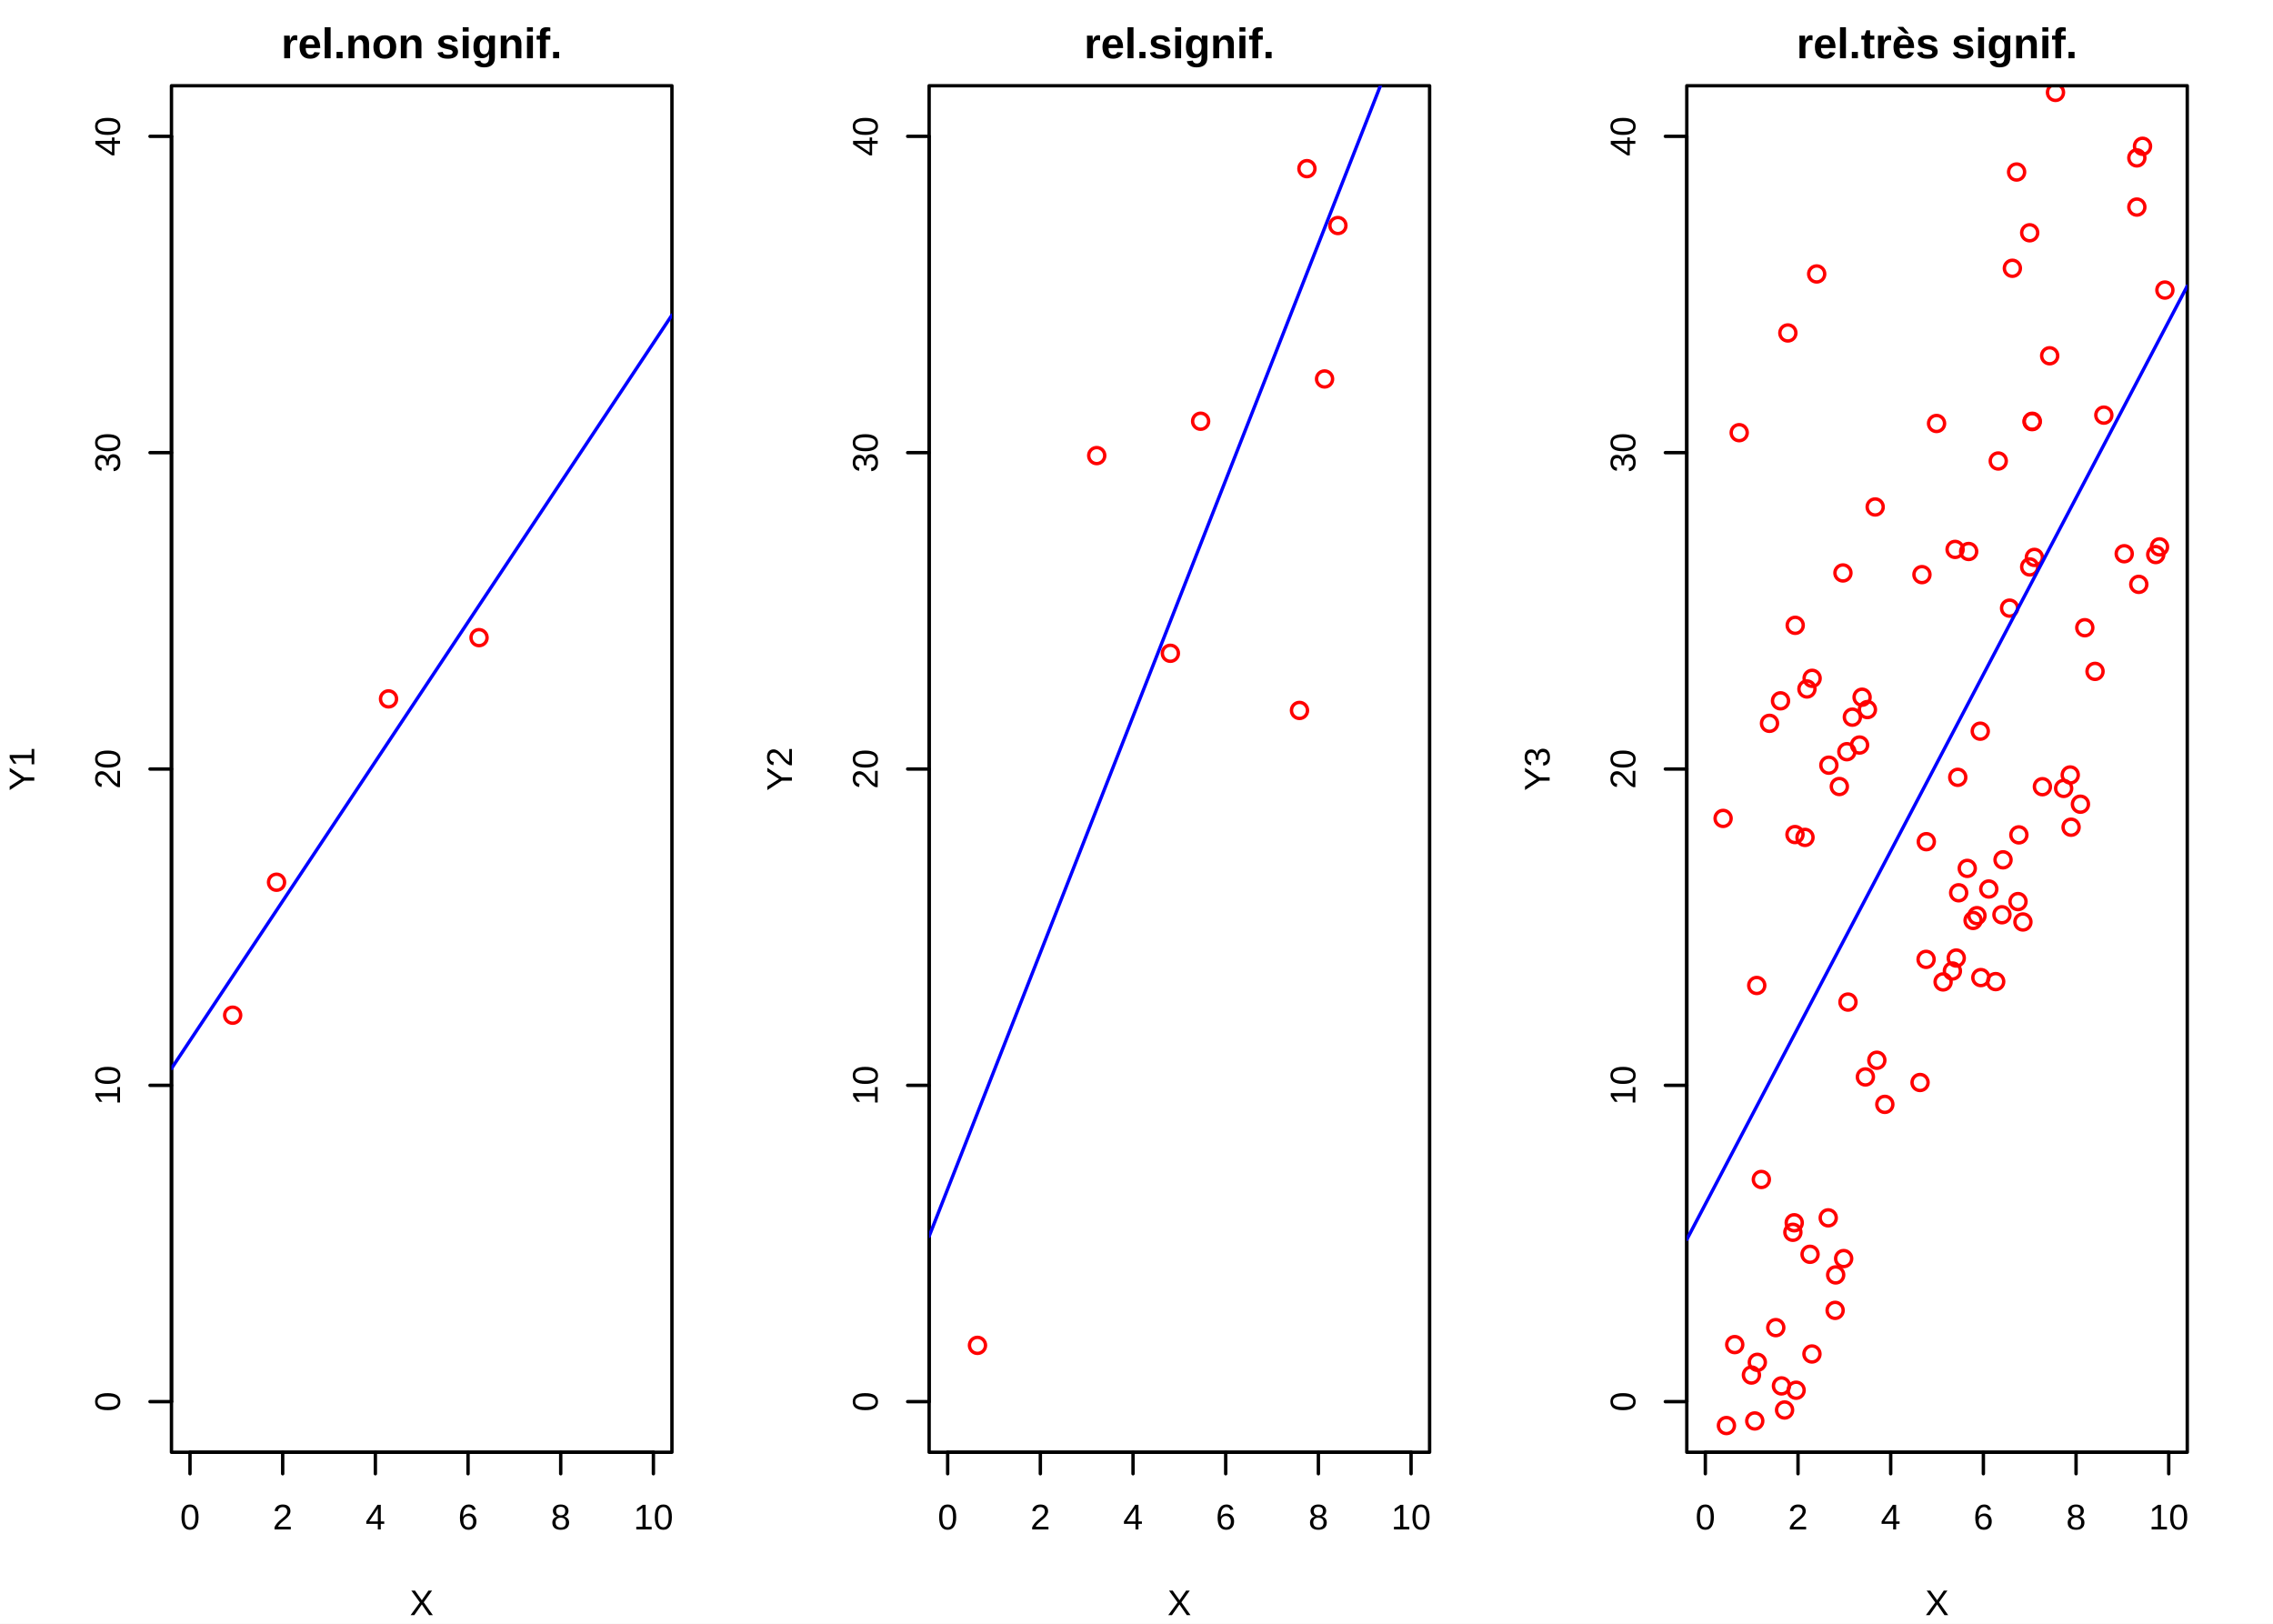
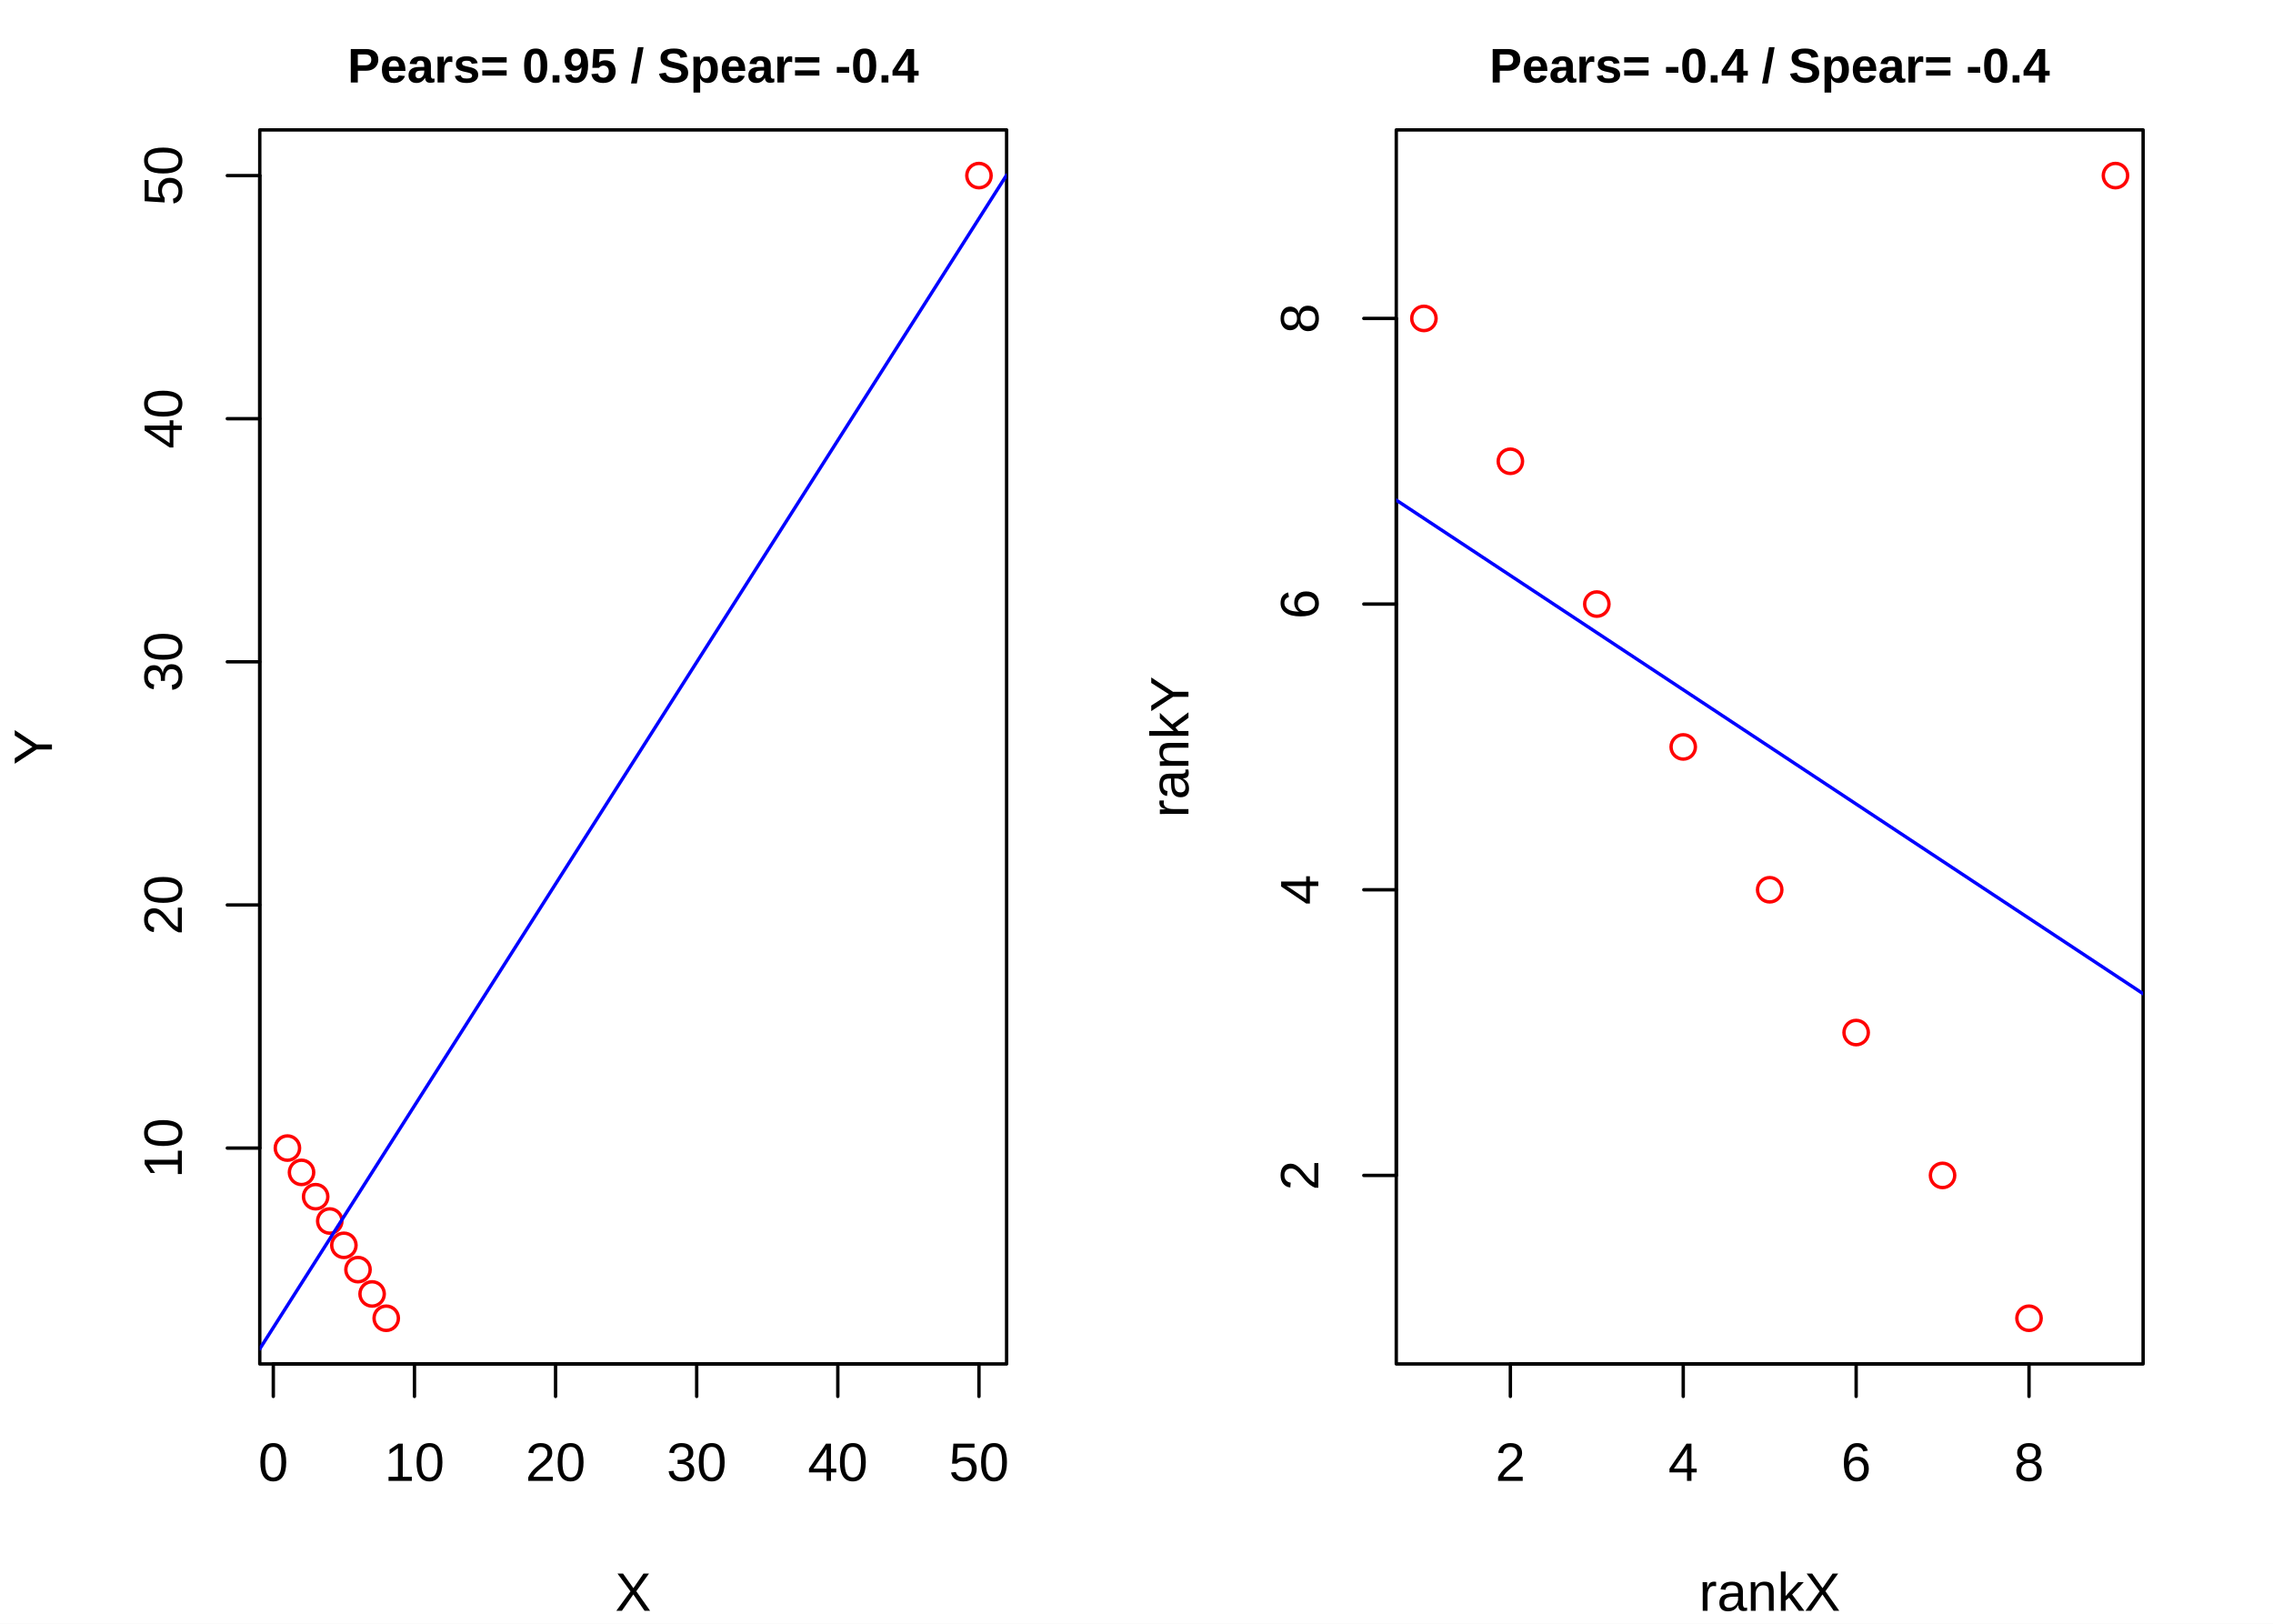
<svg xmlns="http://www.w3.org/2000/svg" class="svglite" width="504.00pt" height="360.00pt" viewBox="0 0 504.00 360.00">
  <defs>
    <style type="text/css">
    .svglite line, .svglite polyline, .svglite polygon, .svglite path, .svglite rect, .svglite circle {
      fill: none;
      stroke: #000000;
      stroke-linecap: round;
      stroke-linejoin: round;
      stroke-miterlimit: 10.00;
    }
  </style>
  </defs>
  <rect width="100%" height="100%" style="stroke: none; fill: #FFFFFF;" />
  <defs>
    <clipPath id="cpMC4wMHw1MDQuMDB8MC4wMHwzNjAuMDA=">
      <rect x="0.00" y="0.00" width="504.00" height="360.00" />
    </clipPath>
  </defs>
  <g clip-path="url(#cpMC4wMHw1MDQuMDB8MC4wMHwzNjAuMDA=)">
</g>
  <defs>
-     <clipPath id="cpMzguMDJ8MTQ4Ljk5fDE5LjAxfDMyMS45OA==">
-       <rect x="38.02" y="19.01" width="110.98" height="302.98" />
+     <clipPath id="cpNTcuNjB8MjIzLjIwfDI4LjgwfDMwMi40MA==">
+       <rect x="57.60" y="28.80" width="165.60" height="273.60" />
    </clipPath>
  </defs>
-   <g clip-path="url(#cpMzguMDJ8MTQ4Ljk5fDE5LjAxfDMyMS45OA==)">
-     <circle cx="86.15" cy="154.95" r="1.78" style="stroke-width: 0.75; stroke: #FF0000;" />
-     <circle cx="61.32" cy="195.60" r="1.78" style="stroke-width: 0.75; stroke: #FF0000;" />
-     <circle cx="51.59" cy="225.08" r="1.78" style="stroke-width: 0.75; stroke: #FF0000;" />
-     <circle cx="106.22" cy="141.37" r="1.78" style="stroke-width: 0.75; stroke: #FF0000;" />
+   <g clip-path="url(#cpNTcuNjB8MjIzLjIwfDI4LjgwfDMwMi40MA==)">
+     <circle cx="63.73" cy="254.54" r="2.70" style="stroke-width: 0.75; stroke: #FF0000;" />
+     <circle cx="66.86" cy="259.93" r="2.70" style="stroke-width: 0.75; stroke: #FF0000;" />
+     <circle cx="69.99" cy="265.32" r="2.70" style="stroke-width: 0.75; stroke: #FF0000;" />
+     <circle cx="73.12" cy="270.71" r="2.70" style="stroke-width: 0.75; stroke: #FF0000;" />
+     <circle cx="76.25" cy="276.10" r="2.70" style="stroke-width: 0.75; stroke: #FF0000;" />
+     <circle cx="79.38" cy="281.49" r="2.70" style="stroke-width: 0.75; stroke: #FF0000;" />
+     <circle cx="82.51" cy="286.88" r="2.70" style="stroke-width: 0.75; stroke: #FF0000;" />
+     <circle cx="85.64" cy="292.27" r="2.70" style="stroke-width: 0.75; stroke: #FF0000;" />
+     <circle cx="217.07" cy="38.93" r="2.70" style="stroke-width: 0.75; stroke: #FF0000;" />
  </g>
  <g clip-path="url(#cpMC4wMHw1MDQuMDB8MC4wMHwzNjAuMDA=)">
-     <line x1="42.13" y1="321.98" x2="144.88" y2="321.98" style="stroke-width: 0.75;" />
-     <line x1="42.13" y1="321.98" x2="42.13" y2="326.74" style="stroke-width: 0.75;" />
-     <line x1="62.68" y1="321.98" x2="62.68" y2="326.74" style="stroke-width: 0.75;" />
-     <line x1="83.23" y1="321.98" x2="83.23" y2="326.74" style="stroke-width: 0.75;" />
-     <line x1="103.78" y1="321.98" x2="103.78" y2="326.74" style="stroke-width: 0.75;" />
-     <line x1="124.33" y1="321.98" x2="124.33" y2="326.74" style="stroke-width: 0.75;" />
-     <line x1="144.88" y1="321.98" x2="144.88" y2="326.74" style="stroke-width: 0.75;" />
-     <text x="42.13" y="339.09" text-anchor="middle" style="font-size: 7.92px; font-family: Arial;" textLength="4.40px" lengthAdjust="spacingAndGlyphs">0</text>
-     <text x="62.68" y="339.09" text-anchor="middle" style="font-size: 7.92px; font-family: Arial;" textLength="4.40px" lengthAdjust="spacingAndGlyphs">2</text>
-     <text x="83.23" y="339.09" text-anchor="middle" style="font-size: 7.92px; font-family: Arial;" textLength="4.40px" lengthAdjust="spacingAndGlyphs">4</text>
-     <text x="103.78" y="339.09" text-anchor="middle" style="font-size: 7.92px; font-family: Arial;" textLength="4.40px" lengthAdjust="spacingAndGlyphs">6</text>
-     <text x="124.33" y="339.09" text-anchor="middle" style="font-size: 7.92px; font-family: Arial;" textLength="4.40px" lengthAdjust="spacingAndGlyphs">8</text>
-     <text x="144.88" y="339.09" text-anchor="middle" style="font-size: 7.92px; font-family: Arial;" textLength="8.80px" lengthAdjust="spacingAndGlyphs">10</text>
-     <line x1="38.02" y1="310.76" x2="38.02" y2="30.23" style="stroke-width: 0.75;" />
-     <line x1="38.02" y1="310.76" x2="33.26" y2="310.76" style="stroke-width: 0.75;" />
-     <line x1="38.02" y1="240.63" x2="33.26" y2="240.63" style="stroke-width: 0.75;" />
-     <line x1="38.02" y1="170.50" x2="33.26" y2="170.50" style="stroke-width: 0.75;" />
-     <line x1="38.02" y1="100.36" x2="33.26" y2="100.36" style="stroke-width: 0.75;" />
-     <line x1="38.02" y1="30.23" x2="33.26" y2="30.23" style="stroke-width: 0.75;" />
-     <text transform="translate(26.61,310.76) rotate(-90)" text-anchor="middle" style="font-size: 7.92px; font-family: Arial;" textLength="4.40px" lengthAdjust="spacingAndGlyphs">0</text>
-     <text transform="translate(26.61,240.63) rotate(-90)" text-anchor="middle" style="font-size: 7.92px; font-family: Arial;" textLength="8.80px" lengthAdjust="spacingAndGlyphs">10</text>
-     <text transform="translate(26.61,170.50) rotate(-90)" text-anchor="middle" style="font-size: 7.92px; font-family: Arial;" textLength="8.80px" lengthAdjust="spacingAndGlyphs">20</text>
-     <text transform="translate(26.61,100.36) rotate(-90)" text-anchor="middle" style="font-size: 7.92px; font-family: Arial;" textLength="8.80px" lengthAdjust="spacingAndGlyphs">30</text>
-     <text transform="translate(26.61,30.23) rotate(-90)" text-anchor="middle" style="font-size: 7.92px; font-family: Arial;" textLength="8.80px" lengthAdjust="spacingAndGlyphs">40</text>
-     <polyline points="38.02,321.98 148.99,321.98 148.99,19.01 38.02,19.01 38.02,321.98 " style="stroke-width: 0.75;" />
+     <line x1="60.60" y1="302.40" x2="217.07" y2="302.40" style="stroke-width: 0.75;" />
+     <line x1="60.60" y1="302.40" x2="60.60" y2="309.60" style="stroke-width: 0.75;" />
+     <line x1="91.90" y1="302.40" x2="91.90" y2="309.60" style="stroke-width: 0.75;" />
+     <line x1="123.19" y1="302.40" x2="123.19" y2="309.60" style="stroke-width: 0.75;" />
+     <line x1="154.48" y1="302.40" x2="154.48" y2="309.60" style="stroke-width: 0.75;" />
+     <line x1="185.77" y1="302.40" x2="185.77" y2="309.60" style="stroke-width: 0.75;" />
+     <line x1="217.07" y1="302.40" x2="217.07" y2="309.60" style="stroke-width: 0.75;" />
+     <text x="60.60" y="328.32" text-anchor="middle" style="font-size: 12.00px; font-family: Arial;" textLength="6.67px" lengthAdjust="spacingAndGlyphs">0</text>
+     <text x="91.90" y="328.32" text-anchor="middle" style="font-size: 12.00px; font-family: Arial;" textLength="13.35px" lengthAdjust="spacingAndGlyphs">10</text>
+     <text x="123.19" y="328.32" text-anchor="middle" style="font-size: 12.00px; font-family: Arial;" textLength="13.35px" lengthAdjust="spacingAndGlyphs">20</text>
+     <text x="154.48" y="328.32" text-anchor="middle" style="font-size: 12.00px; font-family: Arial;" textLength="13.35px" lengthAdjust="spacingAndGlyphs">30</text>
+     <text x="185.77" y="328.32" text-anchor="middle" style="font-size: 12.00px; font-family: Arial;" textLength="13.35px" lengthAdjust="spacingAndGlyphs">40</text>
+     <text x="217.07" y="328.32" text-anchor="middle" style="font-size: 12.00px; font-family: Arial;" textLength="13.35px" lengthAdjust="spacingAndGlyphs">50</text>
+     <line x1="57.60" y1="254.54" x2="57.60" y2="38.93" style="stroke-width: 0.75;" />
+     <line x1="57.60" y1="254.54" x2="50.40" y2="254.54" style="stroke-width: 0.75;" />
+     <line x1="57.60" y1="200.64" x2="50.40" y2="200.64" style="stroke-width: 0.75;" />
+     <line x1="57.60" y1="146.73" x2="50.40" y2="146.73" style="stroke-width: 0.75;" />
+     <line x1="57.60" y1="92.83" x2="50.40" y2="92.83" style="stroke-width: 0.75;" />
+     <line x1="57.60" y1="38.93" x2="50.40" y2="38.93" style="stroke-width: 0.75;" />
+     <text transform="translate(40.32,254.54) rotate(-90)" text-anchor="middle" style="font-size: 12.00px; font-family: Arial;" textLength="13.35px" lengthAdjust="spacingAndGlyphs">10</text>
+     <text transform="translate(40.32,200.64) rotate(-90)" text-anchor="middle" style="font-size: 12.00px; font-family: Arial;" textLength="13.35px" lengthAdjust="spacingAndGlyphs">20</text>
+     <text transform="translate(40.32,146.73) rotate(-90)" text-anchor="middle" style="font-size: 12.00px; font-family: Arial;" textLength="13.35px" lengthAdjust="spacingAndGlyphs">30</text>
+     <text transform="translate(40.32,92.83) rotate(-90)" text-anchor="middle" style="font-size: 12.00px; font-family: Arial;" textLength="13.35px" lengthAdjust="spacingAndGlyphs">40</text>
+     <text transform="translate(40.32,38.93) rotate(-90)" text-anchor="middle" style="font-size: 12.00px; font-family: Arial;" textLength="13.35px" lengthAdjust="spacingAndGlyphs">50</text>
+     <polyline points="57.60,302.40 223.20,302.40 223.20,28.80 57.60,28.80 57.60,302.40 " style="stroke-width: 0.75;" />
  </g>
  <defs>
-     <clipPath id="cpMC4wMHwxNjguMDB8MC4wMHwzNjAuMDA=">
-       <rect x="0.00" y="0.00" width="168.00" height="360.00" />
+     <clipPath id="cpMC4wMHwyNTIuMDB8MC4wMHwzNjAuMDA=">
+       <rect x="0.00" y="0.00" width="252.00" height="360.00" />
    </clipPath>
  </defs>
-   <g clip-path="url(#cpMC4wMHwxNjguMDB8MC4wMHwzNjAuMDA=)">
-     <text x="93.50" y="12.92" text-anchor="middle" style="font-size: 9.50px; font-weight: bold; font-family: Arial;" textLength="62.29px" lengthAdjust="spacingAndGlyphs">rel.non signif.</text>
-     <text x="93.50" y="358.10" text-anchor="middle" style="font-size: 7.92px; font-family: Arial;" textLength="5.27px" lengthAdjust="spacingAndGlyphs">X</text>
-     <text transform="translate(7.60,170.50) rotate(-90)" text-anchor="middle" style="font-size: 7.92px; font-family: Arial;" textLength="9.67px" lengthAdjust="spacingAndGlyphs">Y1</text>
+   <g clip-path="url(#cpMC4wMHwyNTIuMDB8MC4wMHwzNjAuMDA=)">
+     <text x="140.40" y="18.29" text-anchor="middle" style="font-size: 10.80px; font-weight: bold; font-family: Arial;" textLength="132.69px" lengthAdjust="spacingAndGlyphs">Pears=  0.95  / Spear= -0.4</text>
+     <text x="140.40" y="357.12" text-anchor="middle" style="font-size: 12.00px; font-family: Arial;" textLength="8.01px" lengthAdjust="spacingAndGlyphs">X</text>
+     <text transform="translate(11.52,165.60) rotate(-90)" text-anchor="middle" style="font-size: 12.00px; font-family: Arial;" textLength="8.01px" lengthAdjust="spacingAndGlyphs">Y</text>
  </g>
-   <g clip-path="url(#cpMzguMDJ8MTQ4Ljk5fDE5LjAxfDMyMS45OA==)">
-     <line x1="38.02" y1="236.90" x2="148.99" y2="69.86" style="stroke-width: 0.75; stroke: #0000FF;" />
+   <g clip-path="url(#cpNTcuNjB8MjIzLjIwfDI4LjgwfDMwMi40MA==)">
+     <line x1="57.60" y1="299.06" x2="223.20" y2="38.81" style="stroke-width: 0.75; stroke: #0000FF;" />
  </g>
  <defs>
-     <clipPath id="cpMjA2LjAyfDMxNi45OXwxOS4wMXwzMjEuOTg=">
-       <rect x="206.02" y="19.01" width="110.98" height="302.98" />
+     <clipPath id="cpMzA5LjYwfDQ3NS4yMHwyOC44MHwzMDIuNDA=">
+       <rect x="309.60" y="28.80" width="165.60" height="273.60" />
    </clipPath>
  </defs>
-   <g clip-path="url(#cpMjA2LjAyfDMxNi45OXwxOS4wMXwzMjEuOTg=)">
-     <circle cx="288.14" cy="157.51" r="1.78" style="stroke-width: 0.75; stroke: #FF0000;" />
-     <circle cx="259.51" cy="144.84" r="1.78" style="stroke-width: 0.75; stroke: #FF0000;" />
-     <circle cx="289.79" cy="37.39" r="1.78" style="stroke-width: 0.75; stroke: #FF0000;" />
-     <circle cx="216.74" cy="298.28" r="1.78" style="stroke-width: 0.75; stroke: #FF0000;" />
-     <circle cx="310.64" cy="0.29" r="1.78" style="stroke-width: 0.75; stroke: #FF0000;" />
-     <circle cx="293.70" cy="84.02" r="1.78" style="stroke-width: 0.75; stroke: #FF0000;" />
-     <circle cx="266.22" cy="93.39" r="1.78" style="stroke-width: 0.75; stroke: #FF0000;" />
-     <circle cx="296.66" cy="50.00" r="1.78" style="stroke-width: 0.75; stroke: #FF0000;" />
-     <circle cx="243.18" cy="101.01" r="1.78" style="stroke-width: 0.75; stroke: #FF0000;" />
+   <g clip-path="url(#cpMzA5LjYwfDQ3NS4yMHwyOC44MHwzMDIuNDA=)">
+     <circle cx="315.73" cy="70.60" r="2.70" style="stroke-width: 0.75; stroke: #FF0000;" />
+     <circle cx="334.90" cy="102.27" r="2.70" style="stroke-width: 0.75; stroke: #FF0000;" />
+     <circle cx="354.07" cy="133.93" r="2.70" style="stroke-width: 0.75; stroke: #FF0000;" />
+     <circle cx="373.23" cy="165.60" r="2.70" style="stroke-width: 0.75; stroke: #FF0000;" />
+     <circle cx="392.40" cy="197.27" r="2.70" style="stroke-width: 0.75; stroke: #FF0000;" />
+     <circle cx="411.57" cy="228.93" r="2.70" style="stroke-width: 0.75; stroke: #FF0000;" />
+     <circle cx="430.73" cy="260.60" r="2.70" style="stroke-width: 0.75; stroke: #FF0000;" />
+     <circle cx="449.90" cy="292.27" r="2.70" style="stroke-width: 0.75; stroke: #FF0000;" />
+     <circle cx="469.07" cy="38.93" r="2.70" style="stroke-width: 0.75; stroke: #FF0000;" />
  </g>
  <g clip-path="url(#cpMC4wMHw1MDQuMDB8MC4wMHwzNjAuMDA=)">
-     <line x1="210.13" y1="321.98" x2="312.88" y2="321.98" style="stroke-width: 0.75;" />
-     <line x1="210.13" y1="321.98" x2="210.13" y2="326.74" style="stroke-width: 0.75;" />
-     <line x1="230.68" y1="321.98" x2="230.68" y2="326.74" style="stroke-width: 0.75;" />
-     <line x1="251.23" y1="321.98" x2="251.23" y2="326.74" style="stroke-width: 0.75;" />
-     <line x1="271.78" y1="321.98" x2="271.78" y2="326.74" style="stroke-width: 0.75;" />
-     <line x1="292.33" y1="321.98" x2="292.33" y2="326.74" style="stroke-width: 0.75;" />
-     <line x1="312.88" y1="321.98" x2="312.88" y2="326.74" style="stroke-width: 0.75;" />
-     <text x="210.13" y="339.09" text-anchor="middle" style="font-size: 7.92px; font-family: Arial;" textLength="4.40px" lengthAdjust="spacingAndGlyphs">0</text>
-     <text x="230.68" y="339.09" text-anchor="middle" style="font-size: 7.92px; font-family: Arial;" textLength="4.40px" lengthAdjust="spacingAndGlyphs">2</text>
-     <text x="251.23" y="339.09" text-anchor="middle" style="font-size: 7.92px; font-family: Arial;" textLength="4.40px" lengthAdjust="spacingAndGlyphs">4</text>
-     <text x="271.78" y="339.09" text-anchor="middle" style="font-size: 7.92px; font-family: Arial;" textLength="4.40px" lengthAdjust="spacingAndGlyphs">6</text>
-     <text x="292.33" y="339.09" text-anchor="middle" style="font-size: 7.92px; font-family: Arial;" textLength="4.40px" lengthAdjust="spacingAndGlyphs">8</text>
-     <text x="312.88" y="339.09" text-anchor="middle" style="font-size: 7.92px; font-family: Arial;" textLength="8.80px" lengthAdjust="spacingAndGlyphs">10</text>
-     <line x1="206.02" y1="310.76" x2="206.02" y2="30.23" style="stroke-width: 0.75;" />
-     <line x1="206.02" y1="310.76" x2="201.26" y2="310.76" style="stroke-width: 0.75;" />
-     <line x1="206.02" y1="240.63" x2="201.26" y2="240.63" style="stroke-width: 0.75;" />
-     <line x1="206.02" y1="170.50" x2="201.26" y2="170.50" style="stroke-width: 0.75;" />
-     <line x1="206.02" y1="100.36" x2="201.26" y2="100.36" style="stroke-width: 0.75;" />
-     <line x1="206.02" y1="30.23" x2="201.26" y2="30.23" style="stroke-width: 0.75;" />
-     <text transform="translate(194.61,310.76) rotate(-90)" text-anchor="middle" style="font-size: 7.92px; font-family: Arial;" textLength="4.40px" lengthAdjust="spacingAndGlyphs">0</text>
-     <text transform="translate(194.61,240.63) rotate(-90)" text-anchor="middle" style="font-size: 7.92px; font-family: Arial;" textLength="8.80px" lengthAdjust="spacingAndGlyphs">10</text>
-     <text transform="translate(194.61,170.50) rotate(-90)" text-anchor="middle" style="font-size: 7.92px; font-family: Arial;" textLength="8.80px" lengthAdjust="spacingAndGlyphs">20</text>
-     <text transform="translate(194.61,100.36) rotate(-90)" text-anchor="middle" style="font-size: 7.92px; font-family: Arial;" textLength="8.80px" lengthAdjust="spacingAndGlyphs">30</text>
-     <text transform="translate(194.61,30.23) rotate(-90)" text-anchor="middle" style="font-size: 7.92px; font-family: Arial;" textLength="8.80px" lengthAdjust="spacingAndGlyphs">40</text>
-     <polyline points="206.02,321.98 316.99,321.98 316.99,19.01 206.02,19.01 206.02,321.98 " style="stroke-width: 0.75;" />
+     <line x1="334.90" y1="302.40" x2="449.90" y2="302.40" style="stroke-width: 0.75;" />
+     <line x1="334.90" y1="302.40" x2="334.90" y2="309.60" style="stroke-width: 0.75;" />
+     <line x1="373.23" y1="302.40" x2="373.23" y2="309.60" style="stroke-width: 0.75;" />
+     <line x1="411.57" y1="302.40" x2="411.57" y2="309.60" style="stroke-width: 0.75;" />
+     <line x1="449.90" y1="302.40" x2="449.90" y2="309.60" style="stroke-width: 0.75;" />
+     <text x="334.90" y="328.32" text-anchor="middle" style="font-size: 12.00px; font-family: Arial;" textLength="6.67px" lengthAdjust="spacingAndGlyphs">2</text>
+     <text x="373.23" y="328.32" text-anchor="middle" style="font-size: 12.00px; font-family: Arial;" textLength="6.67px" lengthAdjust="spacingAndGlyphs">4</text>
+     <text x="411.57" y="328.32" text-anchor="middle" style="font-size: 12.00px; font-family: Arial;" textLength="6.67px" lengthAdjust="spacingAndGlyphs">6</text>
+     <text x="449.90" y="328.32" text-anchor="middle" style="font-size: 12.00px; font-family: Arial;" textLength="6.67px" lengthAdjust="spacingAndGlyphs">8</text>
+     <line x1="309.60" y1="260.60" x2="309.60" y2="70.60" style="stroke-width: 0.75;" />
+     <line x1="309.60" y1="260.60" x2="302.40" y2="260.60" style="stroke-width: 0.75;" />
+     <line x1="309.60" y1="197.27" x2="302.40" y2="197.27" style="stroke-width: 0.75;" />
+     <line x1="309.60" y1="133.93" x2="302.40" y2="133.93" style="stroke-width: 0.75;" />
+     <line x1="309.60" y1="70.60" x2="302.40" y2="70.60" style="stroke-width: 0.75;" />
+     <text transform="translate(292.32,260.60) rotate(-90)" text-anchor="middle" style="font-size: 12.00px; font-family: Arial;" textLength="6.67px" lengthAdjust="spacingAndGlyphs">2</text>
+     <text transform="translate(292.32,197.27) rotate(-90)" text-anchor="middle" style="font-size: 12.00px; font-family: Arial;" textLength="6.67px" lengthAdjust="spacingAndGlyphs">4</text>
+     <text transform="translate(292.32,133.93) rotate(-90)" text-anchor="middle" style="font-size: 12.00px; font-family: Arial;" textLength="6.67px" lengthAdjust="spacingAndGlyphs">6</text>
+     <text transform="translate(292.32,70.60) rotate(-90)" text-anchor="middle" style="font-size: 12.00px; font-family: Arial;" textLength="6.67px" lengthAdjust="spacingAndGlyphs">8</text>
+     <polyline points="309.60,302.40 475.20,302.40 475.20,28.80 309.60,28.80 309.60,302.40 " style="stroke-width: 0.75;" />
  </g>
  <defs>
-     <clipPath id="cpMTY4LjAwfDMzNi4wMHwwLjAwfDM2MC4wMA==">
-       <rect x="168.00" y="0.00" width="168.00" height="360.00" />
+     <clipPath id="cpMjUyLjAwfDUwNC4wMHwwLjAwfDM2MC4wMA==">
+       <rect x="252.00" y="0.00" width="252.00" height="360.00" />
    </clipPath>
  </defs>
-   <g clip-path="url(#cpMTY4LjAwfDMzNi4wMHwwLjAwfDM2MC4wMA==)">
-     <text x="261.50" y="12.92" text-anchor="middle" style="font-size: 9.50px; font-weight: bold; font-family: Arial;" textLength="42.24px" lengthAdjust="spacingAndGlyphs">rel.signif.</text>
-     <text x="261.50" y="358.10" text-anchor="middle" style="font-size: 7.92px; font-family: Arial;" textLength="5.27px" lengthAdjust="spacingAndGlyphs">X</text>
-     <text transform="translate(175.60,170.50) rotate(-90)" text-anchor="middle" style="font-size: 7.92px; font-family: Arial;" textLength="9.67px" lengthAdjust="spacingAndGlyphs">Y2</text>
+   <g clip-path="url(#cpMjUyLjAwfDUwNC4wMHwwLjAwfDM2MC4wMA==)">
+     <text x="392.40" y="18.29" text-anchor="middle" style="font-size: 10.80px; font-weight: bold; font-family: Arial;" textLength="127.28px" lengthAdjust="spacingAndGlyphs">Pears= -0.4  / Spear= -0.4</text>
+     <text x="392.40" y="357.12" text-anchor="middle" style="font-size: 12.00px; font-family: Arial;" textLength="31.35px" lengthAdjust="spacingAndGlyphs">rankX</text>
+     <text transform="translate(263.52,165.60) rotate(-90)" text-anchor="middle" style="font-size: 12.00px; font-family: Arial;" textLength="31.35px" lengthAdjust="spacingAndGlyphs">rankY</text>
  </g>
-   <g clip-path="url(#cpMjA2LjAyfDMxNi45OXwxOS4wMXwzMjEuOTg=)">
-     <line x1="206.02" y1="274.09" x2="313.54" y2="0.00" style="stroke-width: 0.75; stroke: #0000FF;" />
-   </g>
-   <defs>
-     <clipPath id="cpMzc0LjAyfDQ4NC45OXwxOS4wMXwzMjEuOTg=">
-       <rect x="374.02" y="19.01" width="110.98" height="302.98" />
-     </clipPath>
-   </defs>
-   <g clip-path="url(#cpMzc0LjAyfDQ4NC45OXwxOS4wMXwzMjEuOTg=)">
-     <circle cx="464.54" cy="148.85" r="1.78" style="stroke-width: 0.75; stroke: #FF0000;" />
-     <circle cx="455.77" cy="20.49" r="1.78" style="stroke-width: 0.75; stroke: #FF0000;" />
-     <circle cx="412.33" cy="165.18" r="1.78" style="stroke-width: 0.75; stroke: #FF0000;" />
-     <circle cx="448.55" cy="204.41" r="1.78" style="stroke-width: 0.75; stroke: #FF0000;" />
-     <circle cx="407.03" cy="282.66" r="1.78" style="stroke-width: 0.75; stroke: #FF0000;" />
-     <circle cx="442.51" cy="217.63" r="1.78" style="stroke-width: 0.75; stroke: #FF0000;" />
-     <circle cx="480.03" cy="64.31" r="1.78" style="stroke-width: 0.75; stroke: #FF0000;" />
-     <circle cx="434.10" cy="172.34" r="1.78" style="stroke-width: 0.75; stroke: #FF0000;" />
-     <circle cx="433.77" cy="212.41" r="1.78" style="stroke-width: 0.75; stroke: #FF0000;" />
-     <circle cx="473.81" cy="35.01" r="1.78" style="stroke-width: 0.75; stroke: #FF0000;" />
-     <circle cx="392.36" cy="160.37" r="1.78" style="stroke-width: 0.75; stroke: #FF0000;" />
-     <circle cx="437.50" cy="204.07" r="1.78" style="stroke-width: 0.75; stroke: #FF0000;" />
-     <circle cx="405.52" cy="169.65" r="1.78" style="stroke-width: 0.75; stroke: #FF0000;" />
-     <circle cx="429.40" cy="93.89" r="1.78" style="stroke-width: 0.75; stroke: #FF0000;" />
-     <circle cx="389.53" cy="218.49" r="1.78" style="stroke-width: 0.75; stroke: #FF0000;" />
-     <circle cx="416.16" cy="235.07" r="1.78" style="stroke-width: 0.75; stroke: #FF0000;" />
-     <circle cx="462.27" cy="139.17" r="1.78" style="stroke-width: 0.75; stroke: #FF0000;" />
-     <circle cx="447.65" cy="185.10" r="1.78" style="stroke-width: 0.75; stroke: #FF0000;" />
-     <circle cx="430.42" cy="4.22" r="1.78" style="stroke-width: 0.75; stroke: #FF0000;" />
-     <circle cx="425.74" cy="240.00" r="1.78" style="stroke-width: 0.75; stroke: #FF0000;" />
-     <circle cx="405.38" cy="270.01" r="1.78" style="stroke-width: 0.75; stroke: #FF0000;" />
-     <circle cx="462.28" cy="7.16" r="1.78" style="stroke-width: 0.75; stroke: #FF0000;" />
-     <circle cx="407.84" cy="174.38" r="1.78" style="stroke-width: 0.75; stroke: #FF0000;" />
-     <circle cx="395.70" cy="312.61" r="1.78" style="stroke-width: 0.75; stroke: #FF0000;" />
-     <circle cx="439.22" cy="216.74" r="1.78" style="stroke-width: 0.75; stroke: #FF0000;" />
-     <circle cx="459.23" cy="183.40" r="1.78" style="stroke-width: 0.75; stroke: #FF0000;" />
-     <circle cx="451.09" cy="123.58" r="1.78" style="stroke-width: 0.75; stroke: #FF0000;" />
-     <circle cx="409.76" cy="222.17" r="1.78" style="stroke-width: 0.75; stroke: #FF0000;" />
-     <circle cx="417.93" cy="244.85" r="1.78" style="stroke-width: 0.75; stroke: #FF0000;" />
-     <circle cx="409.51" cy="166.66" r="1.78" style="stroke-width: 0.75; stroke: #FF0000;" />
-     <circle cx="408.64" cy="127.03" r="1.78" style="stroke-width: 0.75; stroke: #FF0000;" />
-     <circle cx="389.66" cy="302.04" r="1.78" style="stroke-width: 0.75; stroke: #FF0000;" />
-     <circle cx="410.73" cy="159.00" r="1.78" style="stroke-width: 0.75; stroke: #FF0000;" />
-     <circle cx="400.66" cy="152.75" r="1.78" style="stroke-width: 0.75; stroke: #FF0000;" />
-     <circle cx="450.58" cy="93.48" r="1.78" style="stroke-width: 0.75; stroke: #FF0000;" />
-     <circle cx="427.08" cy="212.70" r="1.78" style="stroke-width: 0.75; stroke: #FF0000;" />
-     <circle cx="413.62" cy="238.77" r="1.78" style="stroke-width: 0.75; stroke: #FF0000;" />
-     <circle cx="478.83" cy="121.25" r="1.78" style="stroke-width: 0.75; stroke: #FF0000;" />
-     <circle cx="402.82" cy="60.74" r="1.78" style="stroke-width: 0.75; stroke: #FF0000;" />
-     <circle cx="389.09" cy="315.04" r="1.78" style="stroke-width: 0.75; stroke: #FF0000;" />
-     <circle cx="440.98" cy="197.10" r="1.78" style="stroke-width: 0.75; stroke: #FF0000;" />
-     <circle cx="447.15" cy="38.14" r="1.78" style="stroke-width: 0.75; stroke: #FF0000;" />
-     <circle cx="443.08" cy="102.21" r="1.78" style="stroke-width: 0.75; stroke: #FF0000;" />
-     <circle cx="461.30" cy="178.30" r="1.78" style="stroke-width: 0.75; stroke: #FF0000;" />
-     <circle cx="408.80" cy="279.04" r="1.78" style="stroke-width: 0.75; stroke: #FF0000;" />
-     <circle cx="386.47" cy="332.38" r="1.78" style="stroke-width: 0.75; stroke: #FF0000;" />
-     <circle cx="445.59" cy="134.83" r="1.78" style="stroke-width: 0.75; stroke: #FF0000;" />
-     <circle cx="439.09" cy="162.11" r="1.78" style="stroke-width: 0.75; stroke: #FF0000;" />
-     <circle cx="474.24" cy="129.56" r="1.78" style="stroke-width: 0.75; stroke: #FF0000;" />
-     <circle cx="400.23" cy="185.66" r="1.78" style="stroke-width: 0.75; stroke: #FF0000;" />
-     <circle cx="415.79" cy="112.40" r="1.78" style="stroke-width: 0.75; stroke: #FF0000;" />
-     <circle cx="382.81" cy="316.06" r="1.78" style="stroke-width: 0.75; stroke: #FF0000;" />
-     <circle cx="398.01" cy="185.03" r="1.78" style="stroke-width: 0.75; stroke: #FF0000;" />
-     <circle cx="446.21" cy="59.48" r="1.78" style="stroke-width: 0.75; stroke: #FF0000;" />
-     <circle cx="436.52" cy="122.27" r="1.78" style="stroke-width: 0.75; stroke: #FF0000;" />
-     <circle cx="397.54" cy="273.21" r="1.78" style="stroke-width: 0.75; stroke: #FF0000;" />
-     <circle cx="397.84" cy="271.10" r="1.78" style="stroke-width: 0.75; stroke: #FF0000;" />
-     <circle cx="452.87" cy="174.42" r="1.78" style="stroke-width: 0.75; stroke: #FF0000;" />
-     <circle cx="396.43" cy="73.82" r="1.78" style="stroke-width: 0.75; stroke: #FF0000;" />
-     <circle cx="459.04" cy="171.82" r="1.78" style="stroke-width: 0.75; stroke: #FF0000;" />
-     <circle cx="388.35" cy="304.86" r="1.78" style="stroke-width: 0.75; stroke: #FF0000;" />
-     <circle cx="454.48" cy="78.88" r="1.78" style="stroke-width: 0.75; stroke: #FF0000;" />
-     <circle cx="401.77" cy="300.19" r="1.78" style="stroke-width: 0.75; stroke: #FF0000;" />
-     <circle cx="395.01" cy="307.27" r="1.78" style="stroke-width: 0.75; stroke: #FF0000;" />
-     <circle cx="406.91" cy="290.52" r="1.78" style="stroke-width: 0.75; stroke: #FF0000;" />
-     <circle cx="450.05" cy="125.69" r="1.78" style="stroke-width: 0.75; stroke: #FF0000;" />
-     <circle cx="390.55" cy="261.50" r="1.78" style="stroke-width: 0.75; stroke: #FF0000;" />
-     <circle cx="393.75" cy="294.35" r="1.78" style="stroke-width: 0.75; stroke: #FF0000;" />
-     <circle cx="414.07" cy="157.32" r="1.78" style="stroke-width: 0.75; stroke: #FF0000;" />
-     <circle cx="382.07" cy="181.45" r="1.78" style="stroke-width: 0.75; stroke: #FF0000;" />
-     <circle cx="401.35" cy="278.09" r="1.78" style="stroke-width: 0.75; stroke: #FF0000;" />
-     <circle cx="426.16" cy="127.40" r="1.78" style="stroke-width: 0.75; stroke: #FF0000;" />
-     <circle cx="401.81" cy="150.39" r="1.78" style="stroke-width: 0.75; stroke: #FF0000;" />
-     <circle cx="450.62" cy="93.40" r="1.78" style="stroke-width: 0.75; stroke: #FF0000;" />
-     <circle cx="471.01" cy="122.77" r="1.78" style="stroke-width: 0.75; stroke: #FF0000;" />
-     <circle cx="436.21" cy="192.53" r="1.78" style="stroke-width: 0.75; stroke: #FF0000;" />
-     <circle cx="432.91" cy="215.28" r="1.78" style="stroke-width: 0.75; stroke: #FF0000;" />
-     <circle cx="385.64" cy="95.93" r="1.78" style="stroke-width: 0.75; stroke: #FF0000;" />
-     <circle cx="443.90" cy="202.81" r="1.78" style="stroke-width: 0.75; stroke: #FF0000;" />
-     <circle cx="444.14" cy="190.63" r="1.78" style="stroke-width: 0.75; stroke: #FF0000;" />
-     <circle cx="398.06" cy="138.64" r="1.78" style="stroke-width: 0.75; stroke: #FF0000;" />
-     <circle cx="433.51" cy="121.81" r="1.78" style="stroke-width: 0.75; stroke: #FF0000;" />
-     <circle cx="386.09" cy="332.28" r="1.78" style="stroke-width: 0.75; stroke: #FF0000;" />
-     <circle cx="447.46" cy="199.89" r="1.78" style="stroke-width: 0.75; stroke: #FF0000;" />
-     <circle cx="398.26" cy="308.23" r="1.78" style="stroke-width: 0.75; stroke: #FF0000;" />
-     <circle cx="466.49" cy="92.04" r="1.78" style="stroke-width: 0.75; stroke: #FF0000;" />
-     <circle cx="427.13" cy="186.61" r="1.78" style="stroke-width: 0.75; stroke: #FF0000;" />
-     <circle cx="438.36" cy="203.01" r="1.78" style="stroke-width: 0.75; stroke: #FF0000;" />
-     <circle cx="475.07" cy="32.43" r="1.78" style="stroke-width: 0.75; stroke: #FF0000;" />
-     <circle cx="394.80" cy="155.38" r="1.78" style="stroke-width: 0.75; stroke: #FF0000;" />
-     <circle cx="430.85" cy="217.70" r="1.78" style="stroke-width: 0.75; stroke: #FF0000;" />
-     <circle cx="412.89" cy="154.58" r="1.78" style="stroke-width: 0.75; stroke: #FF0000;" />
-     <circle cx="450.05" cy="51.61" r="1.78" style="stroke-width: 0.75; stroke: #FF0000;" />
-     <circle cx="473.81" cy="45.91" r="1.78" style="stroke-width: 0.75; stroke: #FF0000;" />
-     <circle cx="434.30" cy="197.94" r="1.78" style="stroke-width: 0.75; stroke: #FF0000;" />
-     <circle cx="384.65" cy="298.11" r="1.78" style="stroke-width: 0.75; stroke: #FF0000;" />
-     <circle cx="478.00" cy="122.95" r="1.78" style="stroke-width: 0.75; stroke: #FF0000;" />
-     <circle cx="457.58" cy="174.80" r="1.78" style="stroke-width: 0.75; stroke: #FF0000;" />
-   </g>
-   <g clip-path="url(#cpMC4wMHw1MDQuMDB8MC4wMHwzNjAuMDA=)">
-     <line x1="378.13" y1="321.98" x2="480.88" y2="321.98" style="stroke-width: 0.75;" />
-     <line x1="378.13" y1="321.98" x2="378.13" y2="326.74" style="stroke-width: 0.75;" />
-     <line x1="398.68" y1="321.98" x2="398.68" y2="326.74" style="stroke-width: 0.75;" />
-     <line x1="419.23" y1="321.98" x2="419.23" y2="326.74" style="stroke-width: 0.75;" />
-     <line x1="439.78" y1="321.98" x2="439.78" y2="326.74" style="stroke-width: 0.75;" />
-     <line x1="460.33" y1="321.98" x2="460.33" y2="326.74" style="stroke-width: 0.75;" />
-     <line x1="480.88" y1="321.98" x2="480.88" y2="326.74" style="stroke-width: 0.75;" />
-     <text x="378.13" y="339.09" text-anchor="middle" style="font-size: 7.92px; font-family: Arial;" textLength="4.40px" lengthAdjust="spacingAndGlyphs">0</text>
-     <text x="398.68" y="339.09" text-anchor="middle" style="font-size: 7.92px; font-family: Arial;" textLength="4.40px" lengthAdjust="spacingAndGlyphs">2</text>
-     <text x="419.23" y="339.09" text-anchor="middle" style="font-size: 7.92px; font-family: Arial;" textLength="4.40px" lengthAdjust="spacingAndGlyphs">4</text>
-     <text x="439.78" y="339.09" text-anchor="middle" style="font-size: 7.92px; font-family: Arial;" textLength="4.40px" lengthAdjust="spacingAndGlyphs">6</text>
-     <text x="460.33" y="339.09" text-anchor="middle" style="font-size: 7.92px; font-family: Arial;" textLength="4.40px" lengthAdjust="spacingAndGlyphs">8</text>
-     <text x="480.88" y="339.09" text-anchor="middle" style="font-size: 7.92px; font-family: Arial;" textLength="8.80px" lengthAdjust="spacingAndGlyphs">10</text>
-     <line x1="374.02" y1="310.76" x2="374.02" y2="30.23" style="stroke-width: 0.75;" />
-     <line x1="374.02" y1="310.76" x2="369.26" y2="310.76" style="stroke-width: 0.75;" />
-     <line x1="374.02" y1="240.63" x2="369.26" y2="240.63" style="stroke-width: 0.75;" />
-     <line x1="374.02" y1="170.50" x2="369.26" y2="170.50" style="stroke-width: 0.75;" />
-     <line x1="374.02" y1="100.36" x2="369.26" y2="100.36" style="stroke-width: 0.75;" />
-     <line x1="374.02" y1="30.23" x2="369.26" y2="30.23" style="stroke-width: 0.75;" />
-     <text transform="translate(362.61,310.76) rotate(-90)" text-anchor="middle" style="font-size: 7.92px; font-family: Arial;" textLength="4.40px" lengthAdjust="spacingAndGlyphs">0</text>
-     <text transform="translate(362.61,240.63) rotate(-90)" text-anchor="middle" style="font-size: 7.92px; font-family: Arial;" textLength="8.80px" lengthAdjust="spacingAndGlyphs">10</text>
-     <text transform="translate(362.61,170.50) rotate(-90)" text-anchor="middle" style="font-size: 7.92px; font-family: Arial;" textLength="8.80px" lengthAdjust="spacingAndGlyphs">20</text>
-     <text transform="translate(362.61,100.36) rotate(-90)" text-anchor="middle" style="font-size: 7.92px; font-family: Arial;" textLength="8.80px" lengthAdjust="spacingAndGlyphs">30</text>
-     <text transform="translate(362.61,30.23) rotate(-90)" text-anchor="middle" style="font-size: 7.92px; font-family: Arial;" textLength="8.80px" lengthAdjust="spacingAndGlyphs">40</text>
-     <polyline points="374.02,321.98 484.99,321.98 484.99,19.01 374.02,19.01 374.02,321.98 " style="stroke-width: 0.75;" />
-   </g>
-   <defs>
-     <clipPath id="cpMzM2LjAwfDUwNC4wMHwwLjAwfDM2MC4wMA==">
-       <rect x="336.00" y="0.00" width="168.00" height="360.00" />
-     </clipPath>
-   </defs>
-   <g clip-path="url(#cpMzM2LjAwfDUwNC4wMHwwLjAwfDM2MC4wMA==)">
-     <text x="429.50" y="12.92" text-anchor="middle" style="font-size: 9.50px; font-weight: bold; font-family: Arial;" textLength="62.31px" lengthAdjust="spacingAndGlyphs">rel.très signif.</text>
-     <text x="429.50" y="358.10" text-anchor="middle" style="font-size: 7.92px; font-family: Arial;" textLength="5.27px" lengthAdjust="spacingAndGlyphs">X</text>
-     <text transform="translate(343.60,170.50) rotate(-90)" text-anchor="middle" style="font-size: 7.92px; font-family: Arial;" textLength="9.67px" lengthAdjust="spacingAndGlyphs">Y3</text>
-   </g>
-   <g clip-path="url(#cpMzc0LjAyfDQ4NC45OXwxOS4wMXwzMjEuOTg=)">
-     <line x1="374.02" y1="274.81" x2="484.99" y2="63.41" style="stroke-width: 0.75; stroke: #0000FF;" />
+   <g clip-path="url(#cpMzA5LjYwfDQ3NS4yMHwyOC44MHwzMDIuNDA=)">
+     <line x1="309.60" y1="110.88" x2="475.20" y2="220.32" style="stroke-width: 0.75; stroke: #0000FF;" />
  </g>
</svg>
